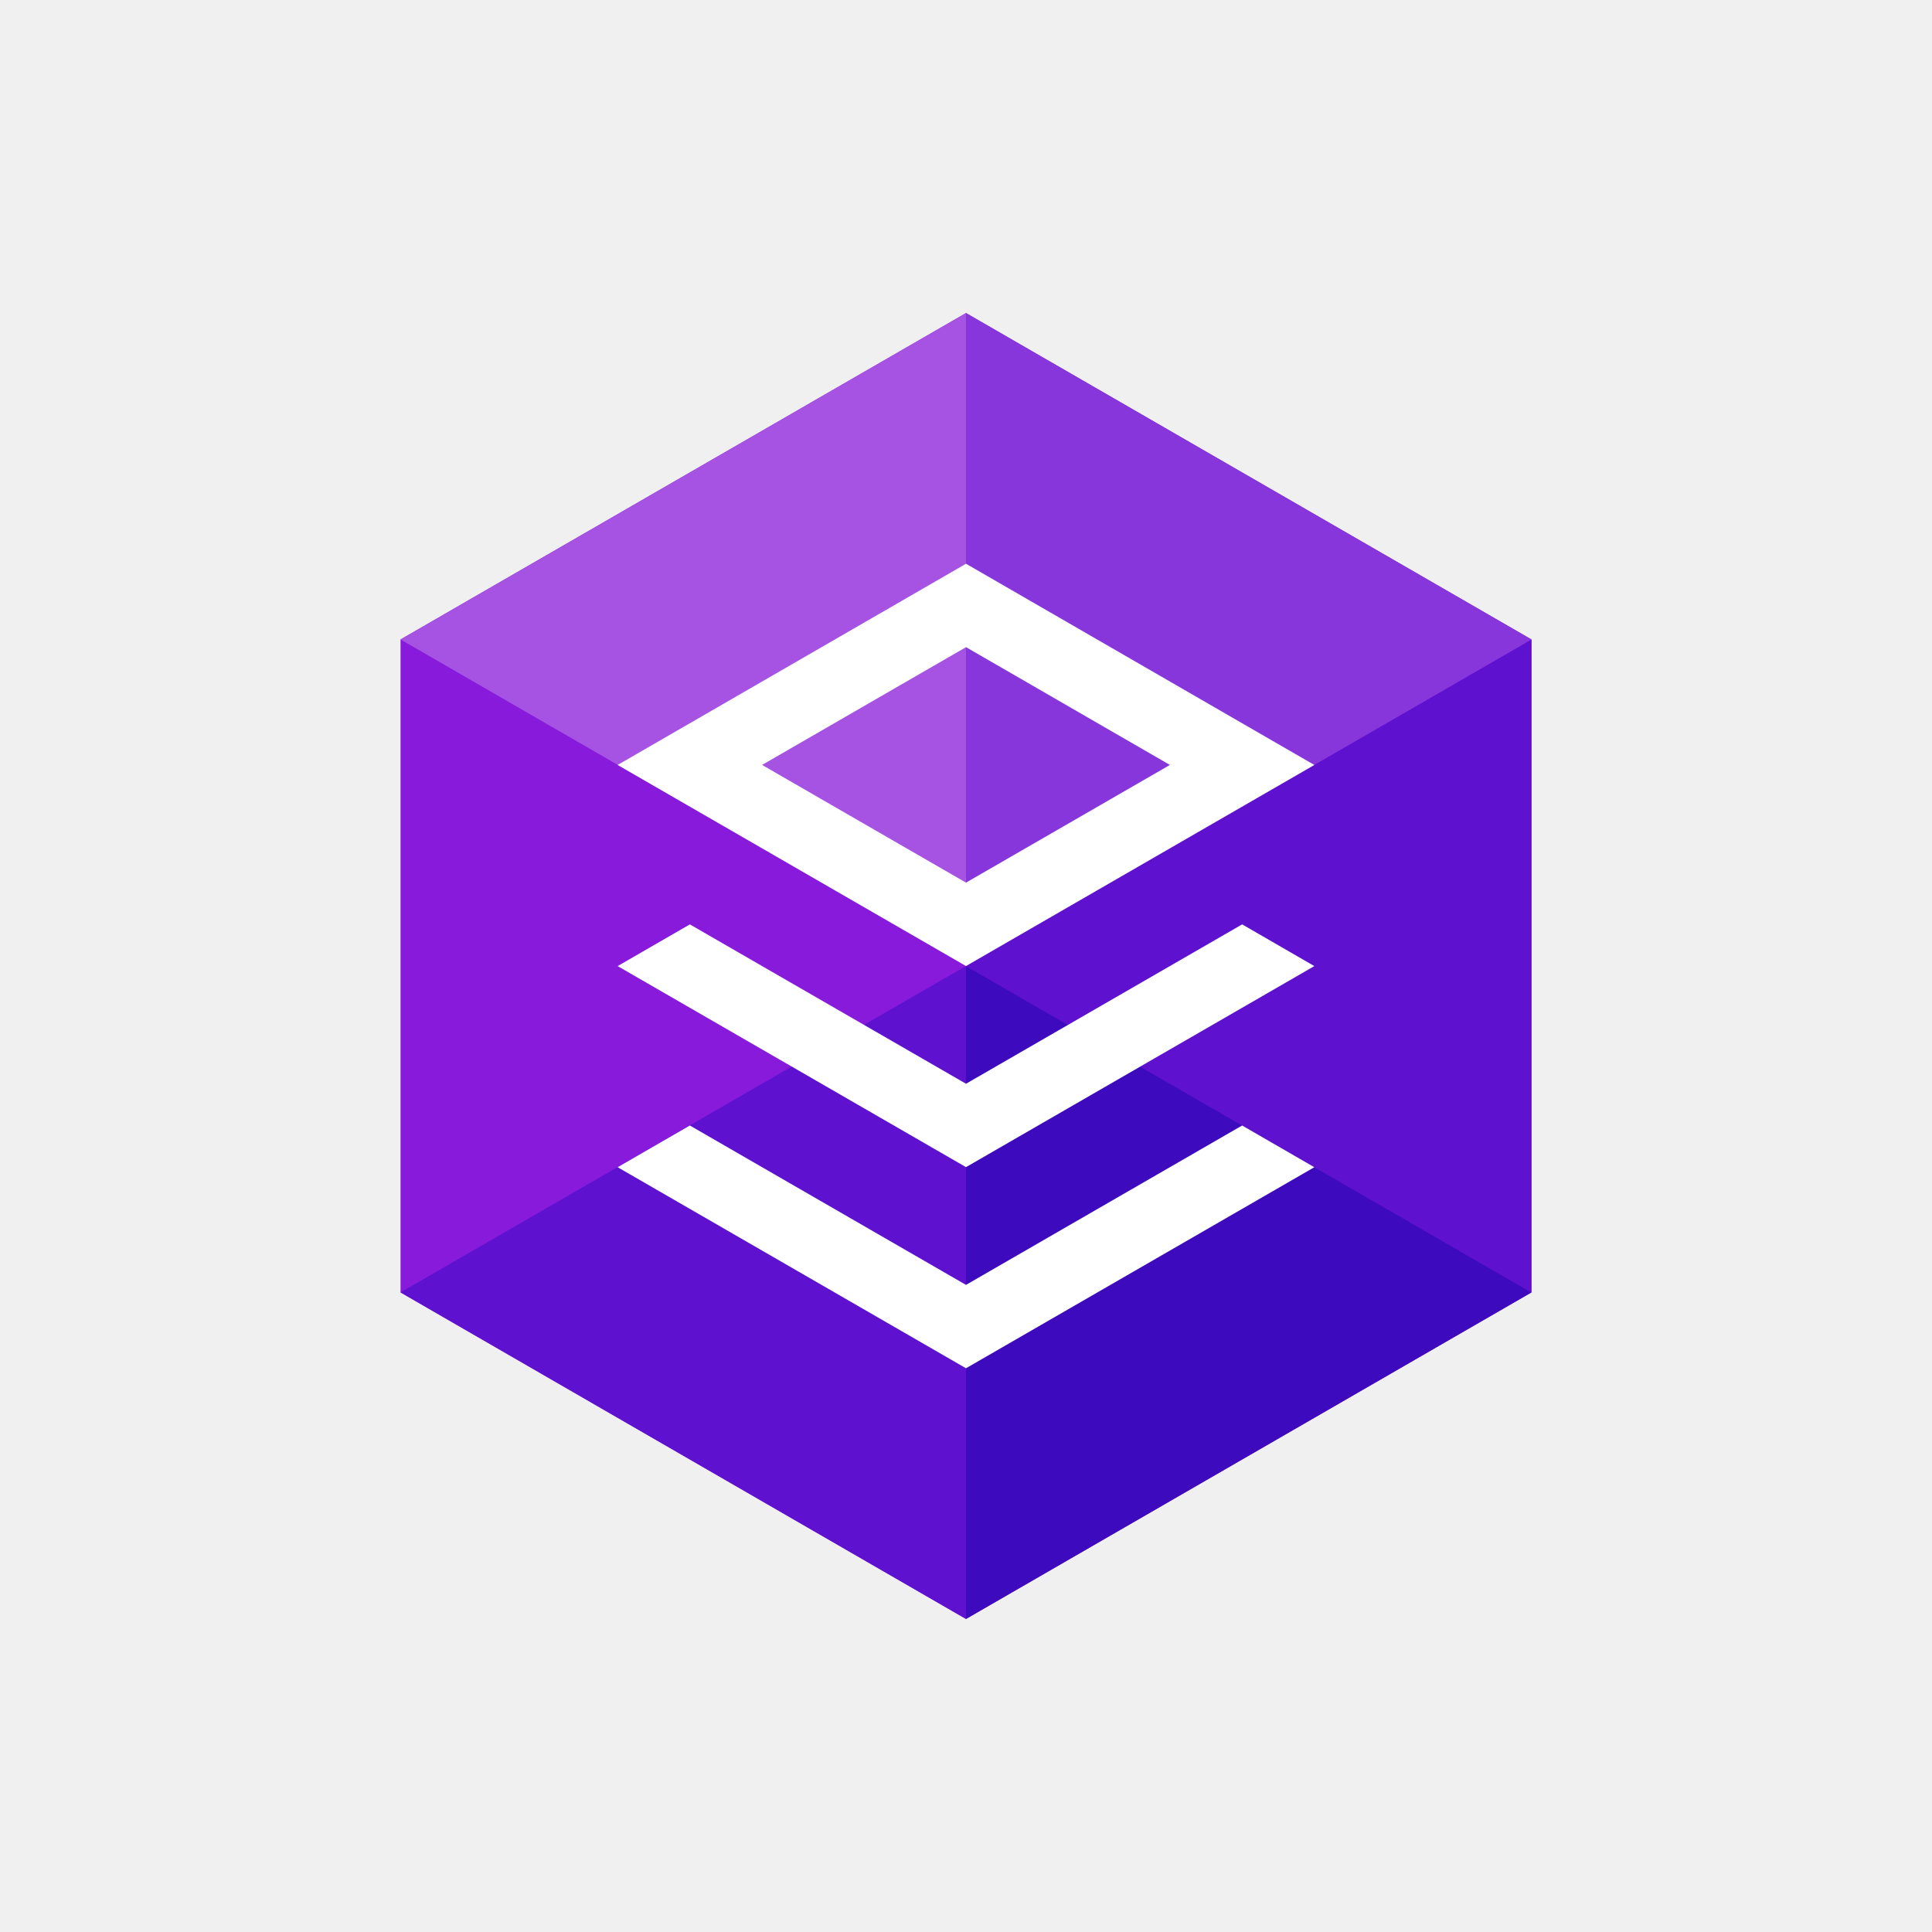
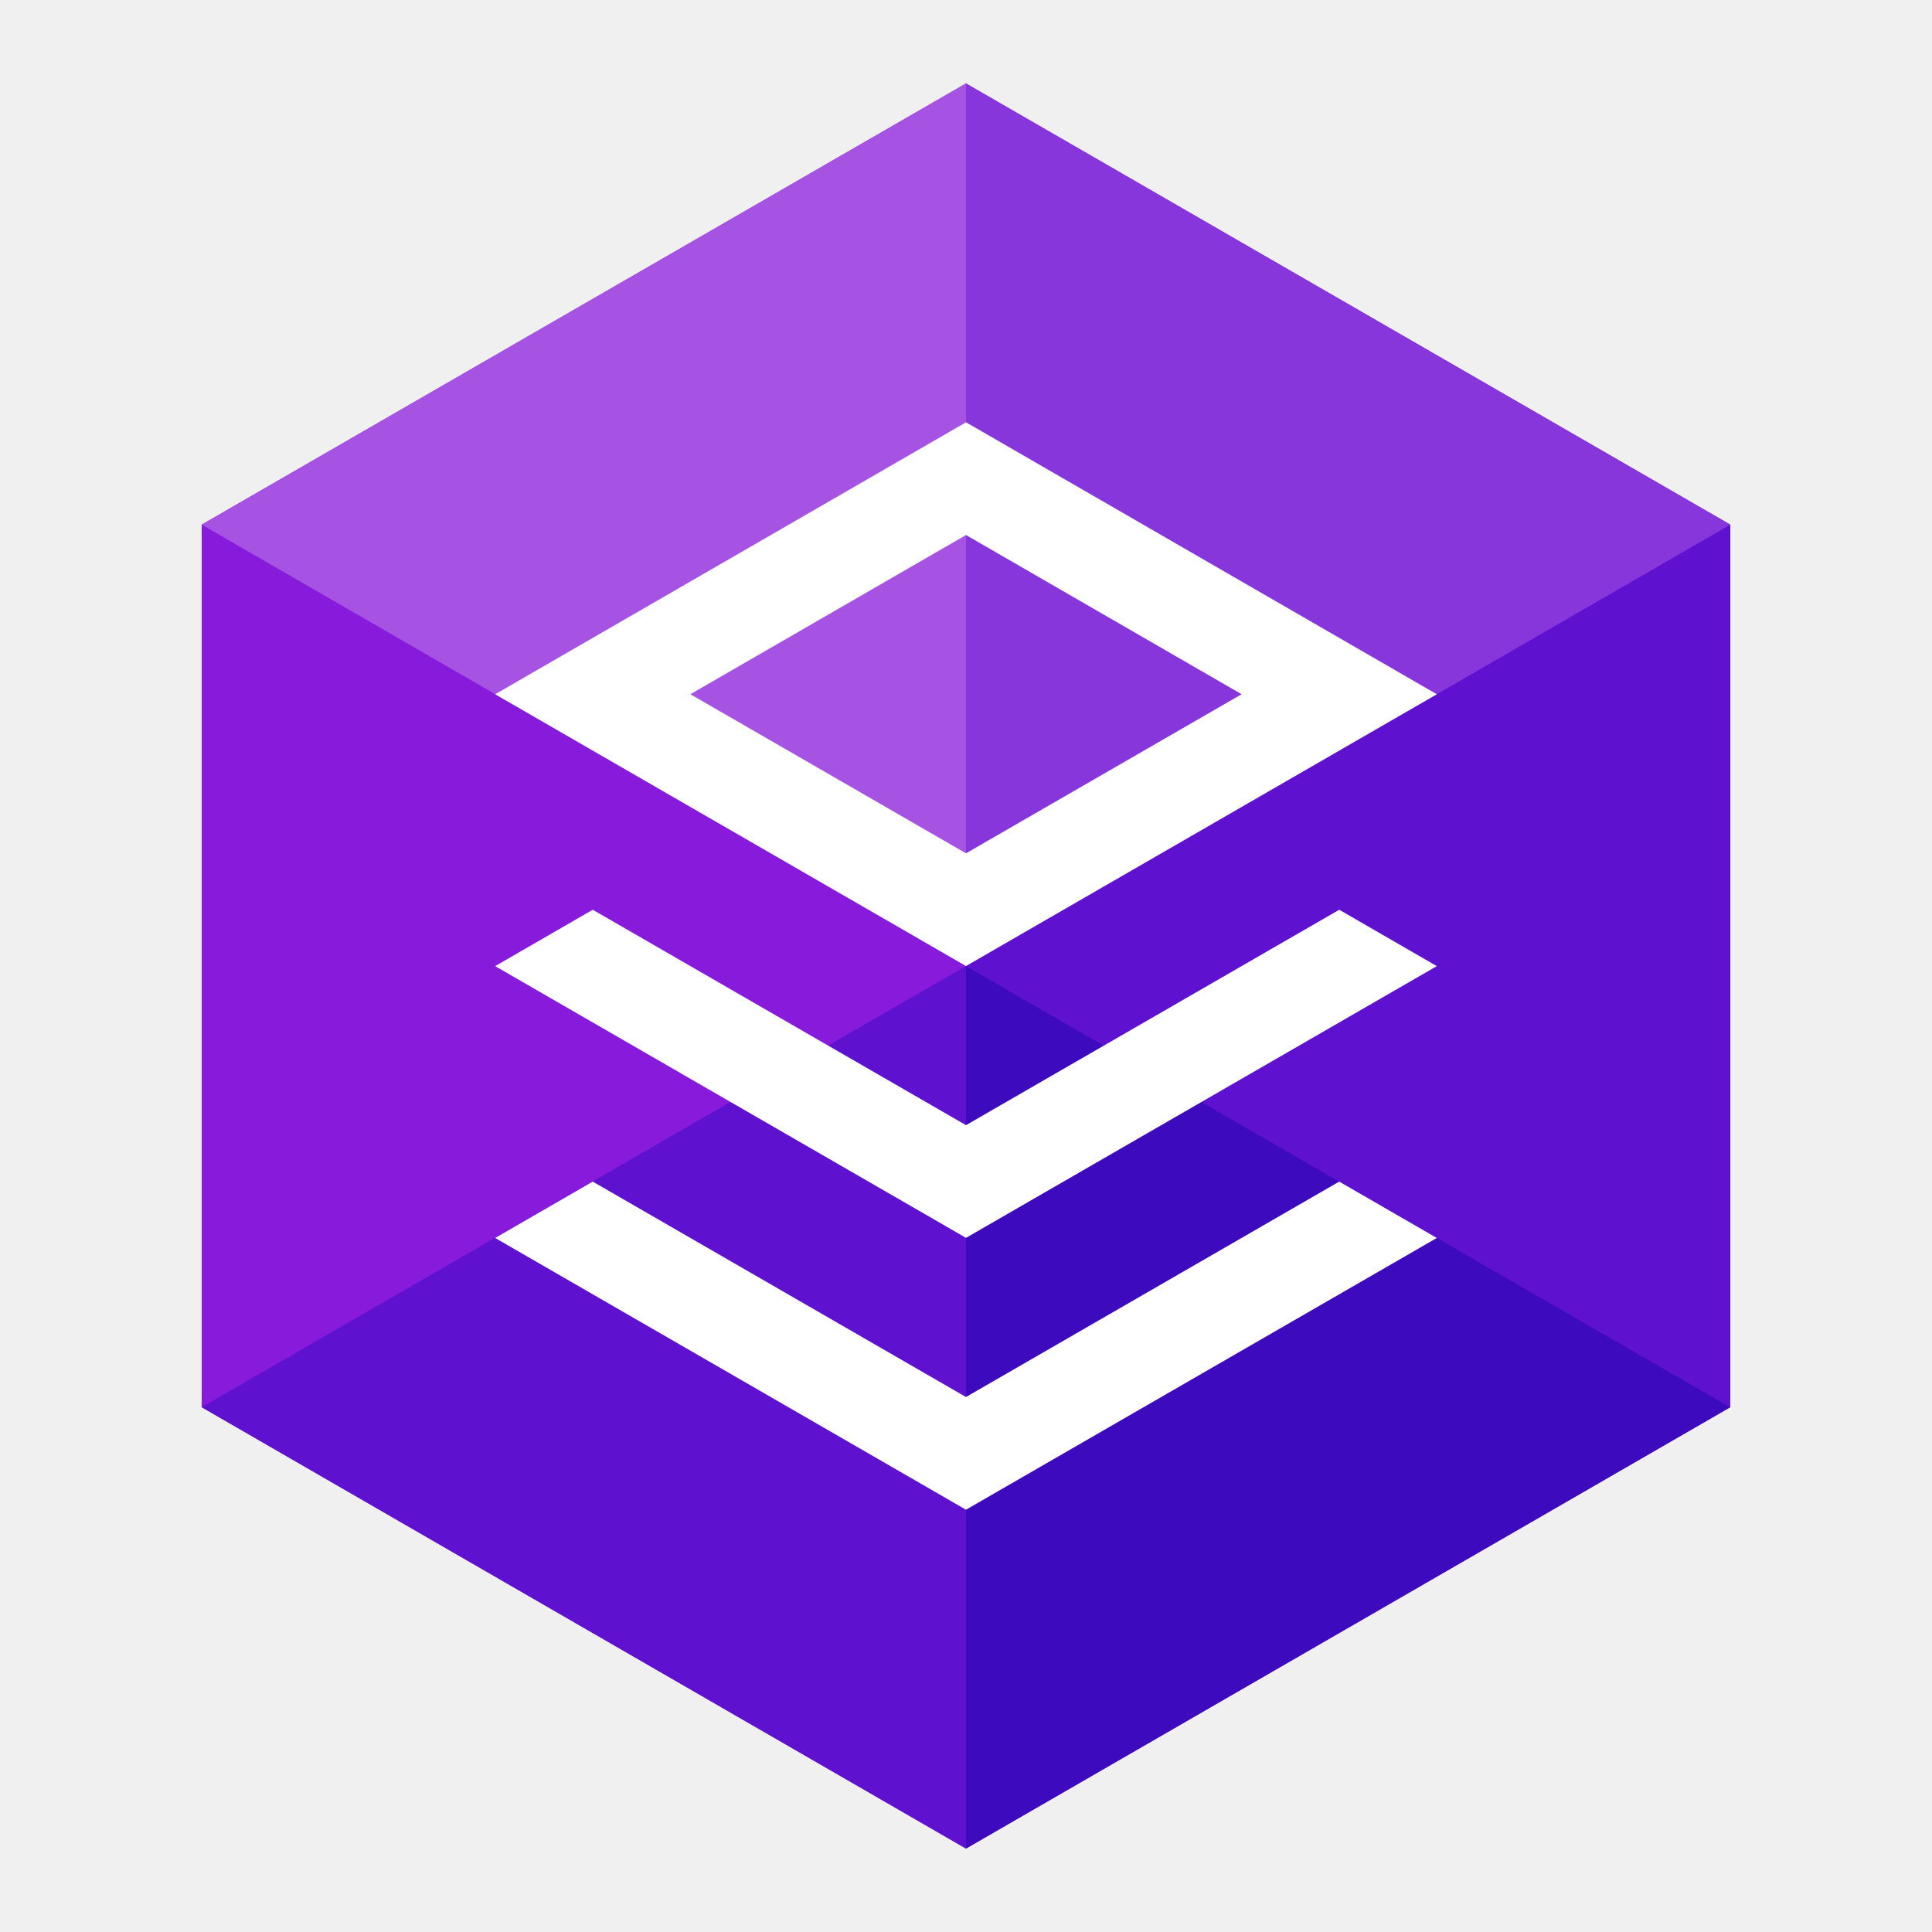
- <svg xmlns="http://www.w3.org/2000/svg" viewBox="0 0 246 246">
-   <rect width="246" height="246" fill="#fff" opacity="0" />
-   <polyline points="195 81.422 195 164.563 123 206.142 51 164.563 51 81.422 123 39.86 195 81.422" fill="#881adb" />
-   <polyline points="123 39.86 51 81.422 123 123.001 123 123 123 39.859 123 39.86" fill="#a653e4" />
-   <polyline points="123 122.999 51 164.561 123 206.141 123 123" fill="#5e11ce" />
-   <polyline points="195 81.422 123 123.001 195 164.563 195 164.561 195 81.422" fill="#5e11ce" />
-   <polyline points="123 39.859 123 123 195 81.422 123 39.86" fill="#8736db" />
-   <polyline points="123 123.001 123 123.001 123 206.14 195 164.561 123 123" fill="#3d0bbd" />
-   <path d="M123,123.001,78.645,97.401l44.356-25.62,44.352,25.62ZM97.036,97.398,123,112.384l25.964-14.985L123.002,82.402Z" fill="#fff" />
-   <polygon points="123 137.993 87.839 117.701 78.644 123.011 123 148.61 167.354 123.011 158.161 117.7 123 137.993" fill="#fff" />
-   <polygon points="122.998 163.603 87.838 143.31 78.644 148.62 122.998 174.219 167.353 148.62 158.159 143.31 122.998 163.603" fill="#fff" />
+ <svg xmlns="http://www.w3.org/2000/svg" width="182" height="182" viewBox="0 0 182 182" fill="none">
+   <g clip-path="url(#clip0_4_566)">
+     <path d="M163 49.422V132.563L91 174.142L19 132.563V49.422L91 7.86L163 49.422Z" fill="#881ADB" />
+     <path d="M91 7.86L19 49.422L91 91.001V91V7.859V7.86Z" fill="#A653E4" />
+     <path d="M91 90.999L19 132.561L91 174.141V91" fill="#5E11CE" />
+     <path d="M163 49.422L91 91.001L163 132.563V132.561V49.422Z" fill="#5E11CE" />
+     <path d="M91 7.859V91L163 49.422L91 7.86" fill="#8736DB" />
+     <path d="M91 91.001V174.14L163 132.561L91 91" fill="#3D0BBD" />
+     <path d="M91 91.001L46.645 65.401L91.002 39.781L135.355 65.401L91 91.001ZM65.036 65.398L91 80.384L116.964 65.398L91.002 50.402L65.036 65.398Z" fill="white" />
+     <path d="M91 105.993L55.839 85.701L46.644 91.011L91 116.61L135.354 91.011L126.161 85.7L91 105.993Z" fill="white" />
+     <path d="M90.998 131.603L55.838 111.31L46.644 116.62L90.998 142.219L135.353 116.62L126.159 111.31L90.998 131.603Z" fill="white" />
+   </g>
+   <defs>
+     <clipPath id="clip0_4_566">
+       <rect width="182" height="182" fill="white" />
+     </clipPath>
+   </defs>
</svg>
